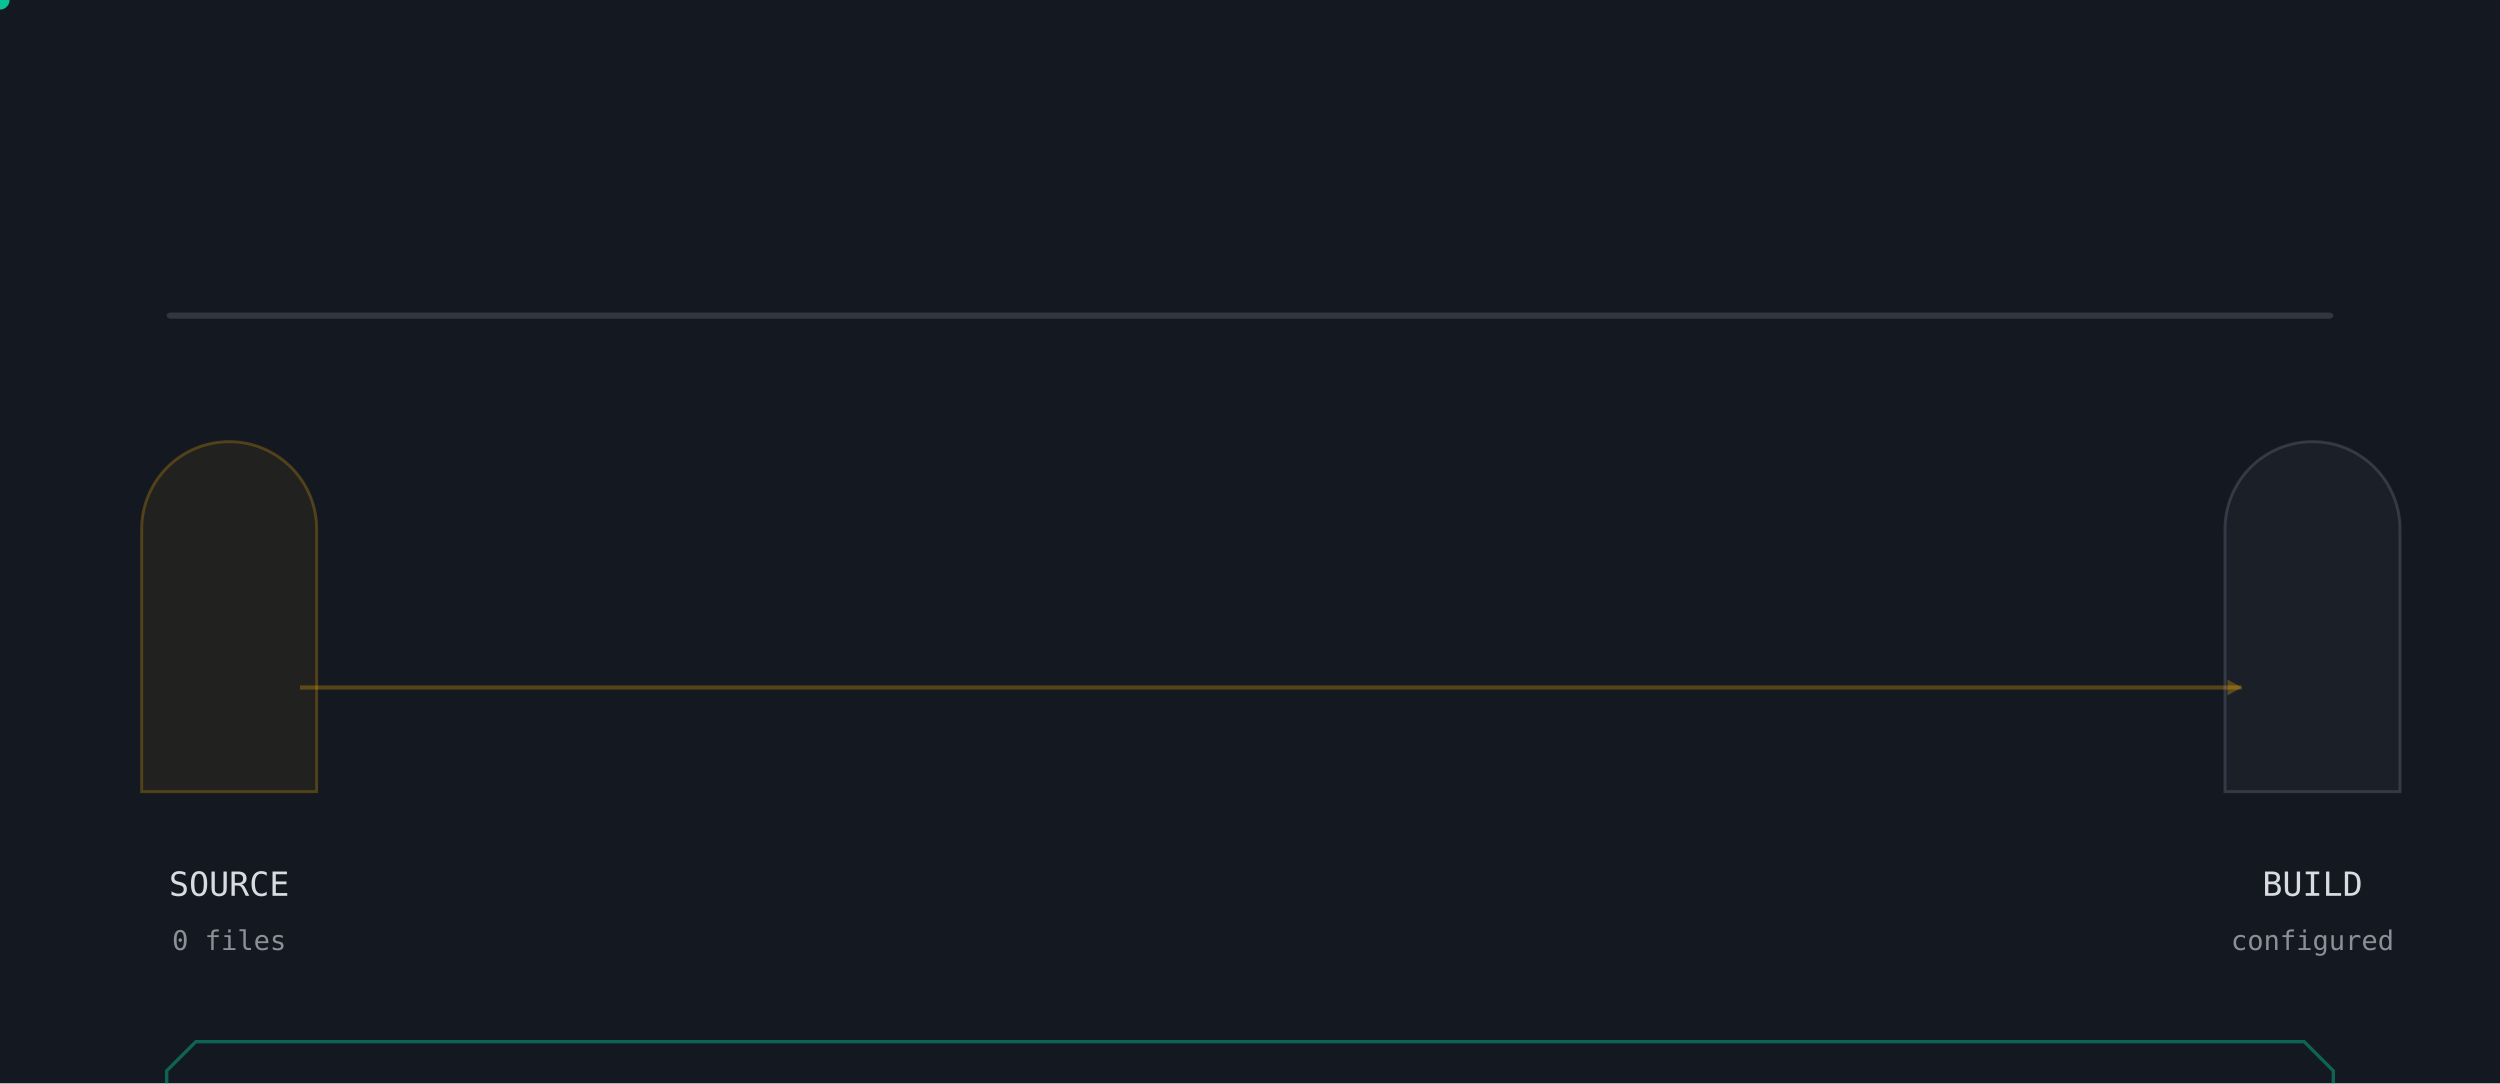
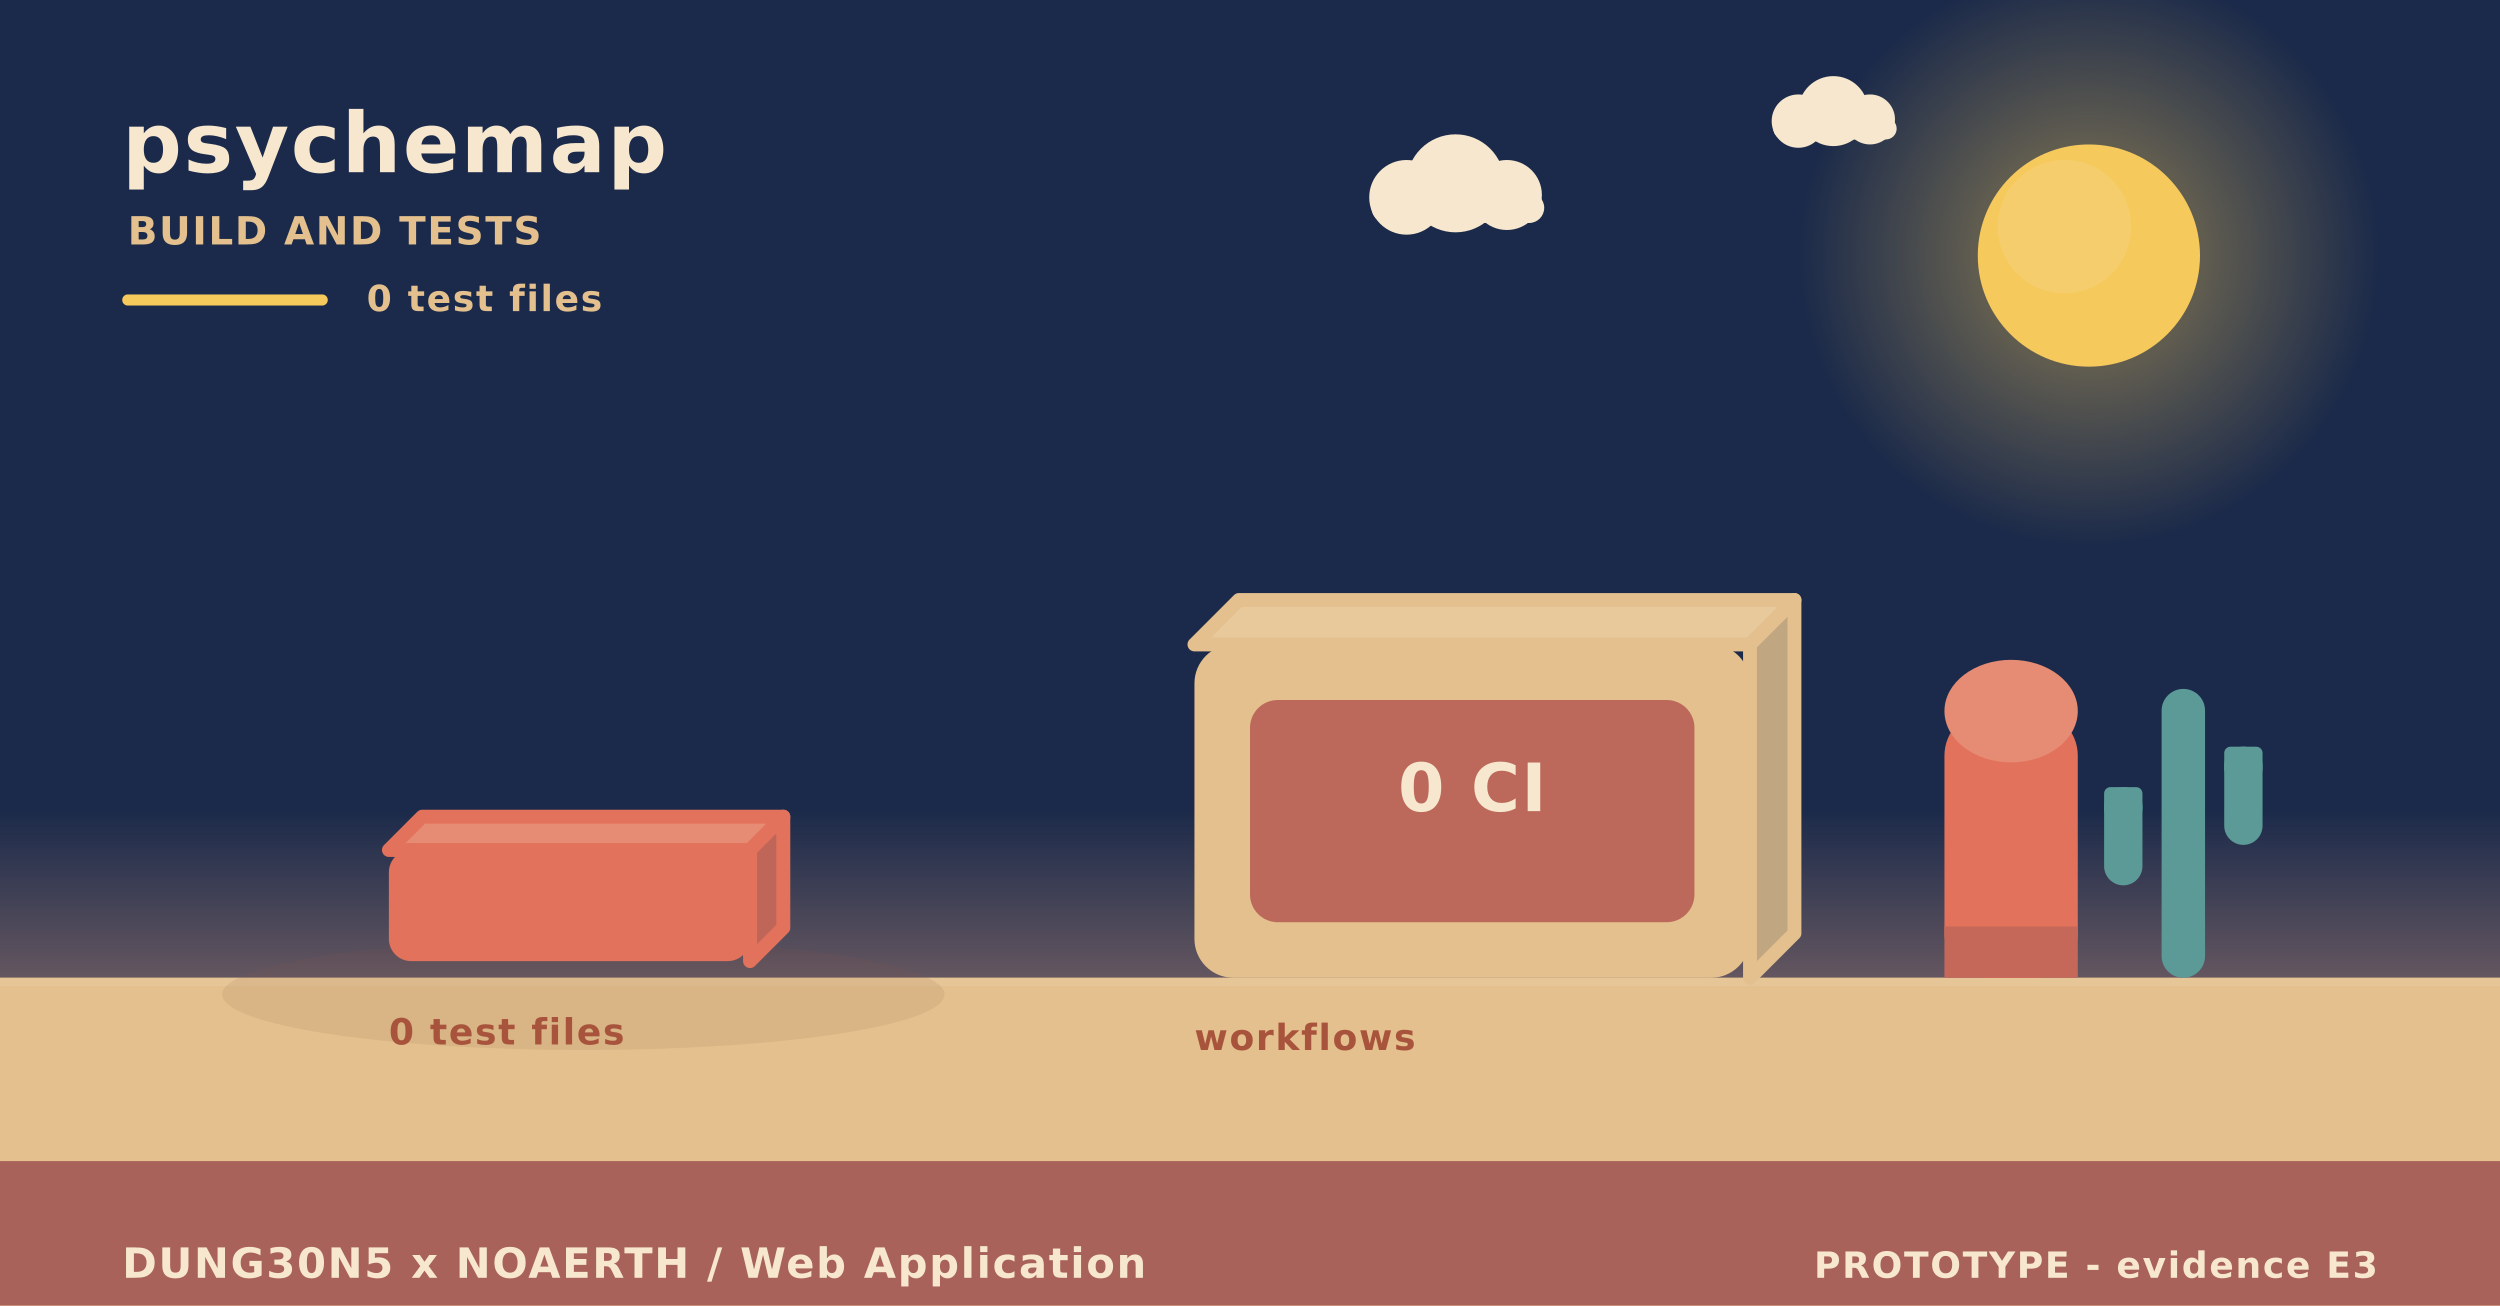
- <svg xmlns="http://www.w3.org/2000/svg" viewBox="0 0 1200 520" width="1200" height="520" role="img" aria-label="psychemap build evidence">
-   <rect width="1200" height="520" fill="#141821" />
-   <defs>
-     <linearGradient id="gb" x1="0" y1="0" x2="1" y2="1">
-       <stop offset="0%" stop-color="#ffb703" />
-       <stop offset="100%" stop-color="#8d99ae" />
-     </linearGradient>
-   </defs>
-   <rect x="80.00" y="150.00" width="1040.00" height="3.00" rx="2.00" fill="rgba(238,241,246,0.140)" opacity="1.00" />
-   <path d="M68.00,380.00 L68.00,254.00 A42.00,42.00 0 0 1 152.00,254.00 L152.00,380.00 Z" fill="rgba(255,183,3,0.100)" opacity="0.55" stroke="rgba(255,183,3,0.450)" stroke-width="1.4" />
-   <polygon points="-192.26,189.00 -136.83,221.00 -136.83,157.00 -192.26,125.00" fill="#037c5d" opacity="0.95" />
-   <polygon points="-247.68,221.00 -192.26,253.00 -192.26,189.00 -247.68,157.00" fill="#6e7788" opacity="0.95" />
-   <polygon points="-192.26,125.00 -136.83,157.00 -192.26,189.00 -247.68,157.00" fill="#ffb703" opacity="0.95" />
-   <text x="110" y="430" font-family="ui-monospace,Menlo,monospace" font-size="16" fill="rgba(238,241,246,0.900)" text-anchor="middle">SOURCE</text>
-   <text x="110" y="456" font-family="ui-monospace,Menlo,monospace" font-size="13" fill="rgba(238,241,246,0.550)" text-anchor="middle">0 files</text>
-   <path d="M1068.00,380.00 L1068.00,254.00 A42.00,42.00 0 0 1 1152.00,254.00 L1152.00,380.00 Z" fill="rgba(141,153,174,0.100)" opacity="0.55" stroke="rgba(141,153,174,0.450)" stroke-width="1.4" />
-   <polygon points="673.77,689.00 729.19,721.00 729.19,657.00 673.77,625.00" fill="#037c5d" opacity="0.95" />
-   <polygon points="618.34,721.00 673.77,753.00 673.77,689.00 618.34,657.00" fill="#6e7788" opacity="0.95" />
-   <polygon points="673.77,625.00 729.19,657.00 673.77,689.00 618.34,657.00" fill="#8d99ae" opacity="0.95" />
-   <text x="1110" y="430" font-family="ui-monospace,Menlo,monospace" font-size="16" fill="rgba(238,241,246,0.900)" text-anchor="middle">BUILD</text>
-   <text x="1110" y="456" font-family="ui-monospace,Menlo,monospace" font-size="13" fill="rgba(238,241,246,0.550)" text-anchor="middle">configured</text>
-   <line x1="144.00" y1="330.00" x2="1076.00" y2="330.00" stroke="rgba(255,183,3,0.500)" stroke-width="2.00" opacity="0.55" />
-   <polygon points="1076.00,330.00 1069.20,326.20 1069.20,333.80" fill="rgba(255,183,3,0.500)" opacity="0.55" />
-   <g opacity="0.9">
-     <circle cx="0.00" cy="0.00" r="4.60" fill="#06d6a0" opacity="1.00" />
-     <animateTransform attributeName="transform" type="translate" values="144.00,330.00 1076.00,330.00" dur="3.733s" begin="0.0s" repeatCount="indefinite" />
-     <animateTransform attributeName="transform" type="translate" values="1076.00,330.00 144.00,330.00" dur="3.733s" begin="1.867s" repeatCount="indefinite" />
+ <svg xmlns="http://www.w3.org/2000/svg" width="900" height="470" viewBox="0 0 900 470" role="img" aria-label="psychemap - how it is verified">
+   <linearGradient id="skyb" x1="0" y1="0" x2="0" y2="1">
+     <stop offset="0" stop-color="#1b2a4a" />
+     <stop offset="0.62" stop-color="#1b2a4a" />
+     <stop offset="1" stop-color="#f3ad8a" />
+   </linearGradient>
+   <rect width="900" height="470" fill="url(#skyb)" />
+   <radialGradient id="sunb">
+     <stop offset="0.35" stop-color="#f5c95c" stop-opacity="0.34" />
+     <stop offset="1" stop-color="#f5c95c" stop-opacity="0" />
+   </radialGradient>
+   <circle cx="752" cy="92" r="104" fill="url(#sunb)" />
+   <circle cx="752" cy="92" r="40" fill="#f5c95c" />
+   <circle cx="743.2" cy="81.6" r="24" fill="#f5d27e" opacity="0.5" />
+   <g>
+     <circle cx="524" cy="66" r="17.64" fill="#f6e7ce" />
+     <circle cx="506.36" cy="71.04" r="13.44" fill="#f6e7ce" />
+     <circle cx="542.48" cy="70.2" r="12.6" fill="#f6e7ce" />
+     <rect x="493.76" y="69.36" width="62.16" height="10.92" rx="5.46" fill="#f6e7ce" />
+     <animateTransform attributeName="transform" type="translate" values="0 0;24 0;0 0" dur="36s" begin="0s" repeatCount="indefinite" />
  </g>
-   <path d="M94.00,500.00 H1106.00 L1120.00,514.00 V546.00 L1106.00,560.00 H94.00 L80.00,546.00 V514.00 Z" fill="none" stroke="rgba(6,214,160,0.500)" stroke-width="1.60" opacity="0.80" />
-   <text x="600" y="536" font-family="ui-monospace,Menlo,monospace" font-size="16" fill="rgba(6,214,160,0.950)" text-anchor="middle">no test suite present in this repository — shown as measured, not implied</text>
+   <g>
+     <circle cx="660" cy="40" r="12.6" fill="#f6e7ce" />
+     <circle cx="647.4" cy="43.6" r="9.6" fill="#f6e7ce" />
+     <circle cx="673.2" cy="43" r="9" fill="#f6e7ce" />
+     <rect x="638.4" y="42.4" width="44.4" height="7.8" rx="3.9" fill="#f6e7ce" />
+     <animateTransform attributeName="transform" type="translate" values="0 0;-18 0;0 0" dur="46s" begin="3s" repeatCount="indefinite" />
+   </g>
+   <rect x="0" y="352" width="900" height="118" fill="#e3c08d" />
+   <rect x="0" y="352" width="900" height="3" fill="#e6c596" />
+   <text x="44" y="62" font-family="Verdana,DejaVu Sans,sans-serif" font-size="30" font-weight="700" letter-spacing="0.6" fill="#f6e7ce" text-anchor="start">psychemap</text>
+   <text x="46" y="88" font-family="Verdana,DejaVu Sans,sans-serif" font-size="14" font-weight="700" letter-spacing="0.6" fill="#e3c08d" text-anchor="start">BUILD AND TESTS</text>
+   <rect x="44" y="106" width="74" height="4" rx="2" fill="#f5c95c" />
+   <text x="132" y="112" font-family="Verdana,DejaVu Sans,sans-serif" font-size="13" font-weight="700" letter-spacing="0.6" fill="#e3c08d" text-anchor="start">0 test files</text>
+   <ellipse cx="210" cy="358" rx="130" ry="20" fill="rgba(138,90,68,0.11)" />
+   <g>
+     <path d="M140,306 L270,306 L282,294 L152,294 Z" fill="#e68c74" stroke="#e2725b" stroke-width="5" stroke-linejoin="round" />
+     <path d="M270,306 L282,294 L282,334 L270,346 Z" fill="#c06658" stroke="#e2725b" stroke-width="5" stroke-linejoin="round" />
+     <rect x="140" y="306" width="130" height="40" rx="8" fill="#e2725b" />
+     <animateTransform attributeName="transform" type="translate" values="0 10;0 0" dur="0.8s" begin="0.5s" fill="freeze" />
+   </g>
+   <text x="140" y="376" font-family="Verdana,DejaVu Sans,sans-serif" font-size="13" font-weight="700" letter-spacing="0.6" fill="#a8543c" text-anchor="start">0 test files</text>
+   <path d="M430,232 L630,232 L646,216 L446,216 Z" fill="#e7c99b" stroke="#e3c08d" stroke-width="5" stroke-linejoin="round" />
+   <path d="M630,232 L646,216 L646,336 L630,352 Z" fill="#c1a682" stroke="#e3c08d" stroke-width="5" stroke-linejoin="round" />
+   <rect x="430" y="232" width="200" height="120" rx="14" fill="#e3c08d" />
+   <rect x="450" y="252" width="160" height="80" rx="10" fill="#ba6458" opacity="0.94" />
+   <text x="530" y="292" font-family="Verdana,DejaVu Sans,sans-serif" font-size="24" font-weight="700" letter-spacing="0.6" fill="#f6e7ce" text-anchor="middle">0 CI</text>
+   <text x="430" y="378" font-family="Verdana,DejaVu Sans,sans-serif" font-size="13" font-weight="700" letter-spacing="0.6" fill="#a8543c" text-anchor="start">workflows</text>
+   <rect x="700" y="256" width="48" height="96" rx="16" fill="#e2725b" />
+   <ellipse cx="724" cy="256" rx="24" ry="18.46" fill="#e68c74" />
+   <rect x="700" y="333.54" width="48" height="18.46" fill="#c66859" />
+   <rect x="778.18" y="248" width="15.64" height="104" rx="7.82" fill="#5b9a97" />
+   <rect x="757.48" y="283.36" width="13.8" height="35.36" rx="6.9" fill="#5b9a97" />
+   <rect x="757.48" y="283.36" width="13.8" height="10.4" rx="2.3" fill="#5b9a97" />
+   <rect x="800.72" y="268.8" width="13.8" height="35.36" rx="6.9" fill="#5b9a97" />
+   <rect x="800.72" y="268.8" width="13.8" height="10.4" rx="2.3" fill="#5b9a97" />
+   <rect x="0" y="418" width="900" height="52" rx="0" fill="#a65c56" opacity="0.94" />
+   <text x="44" y="460" font-family="Verdana,DejaVu Sans,sans-serif" font-size="15" font-weight="700" letter-spacing="0.6" fill="#f6e7ce" text-anchor="start">DUNG30N5 x NOAERTH  /  Web Application</text>
+   <text x="856" y="460" font-family="Verdana,DejaVu Sans,sans-serif" font-size="13" font-weight="700" letter-spacing="0.6" fill="#f6e7ce" text-anchor="end">PROTOTYPE  -  evidence E3</text>
</svg>
